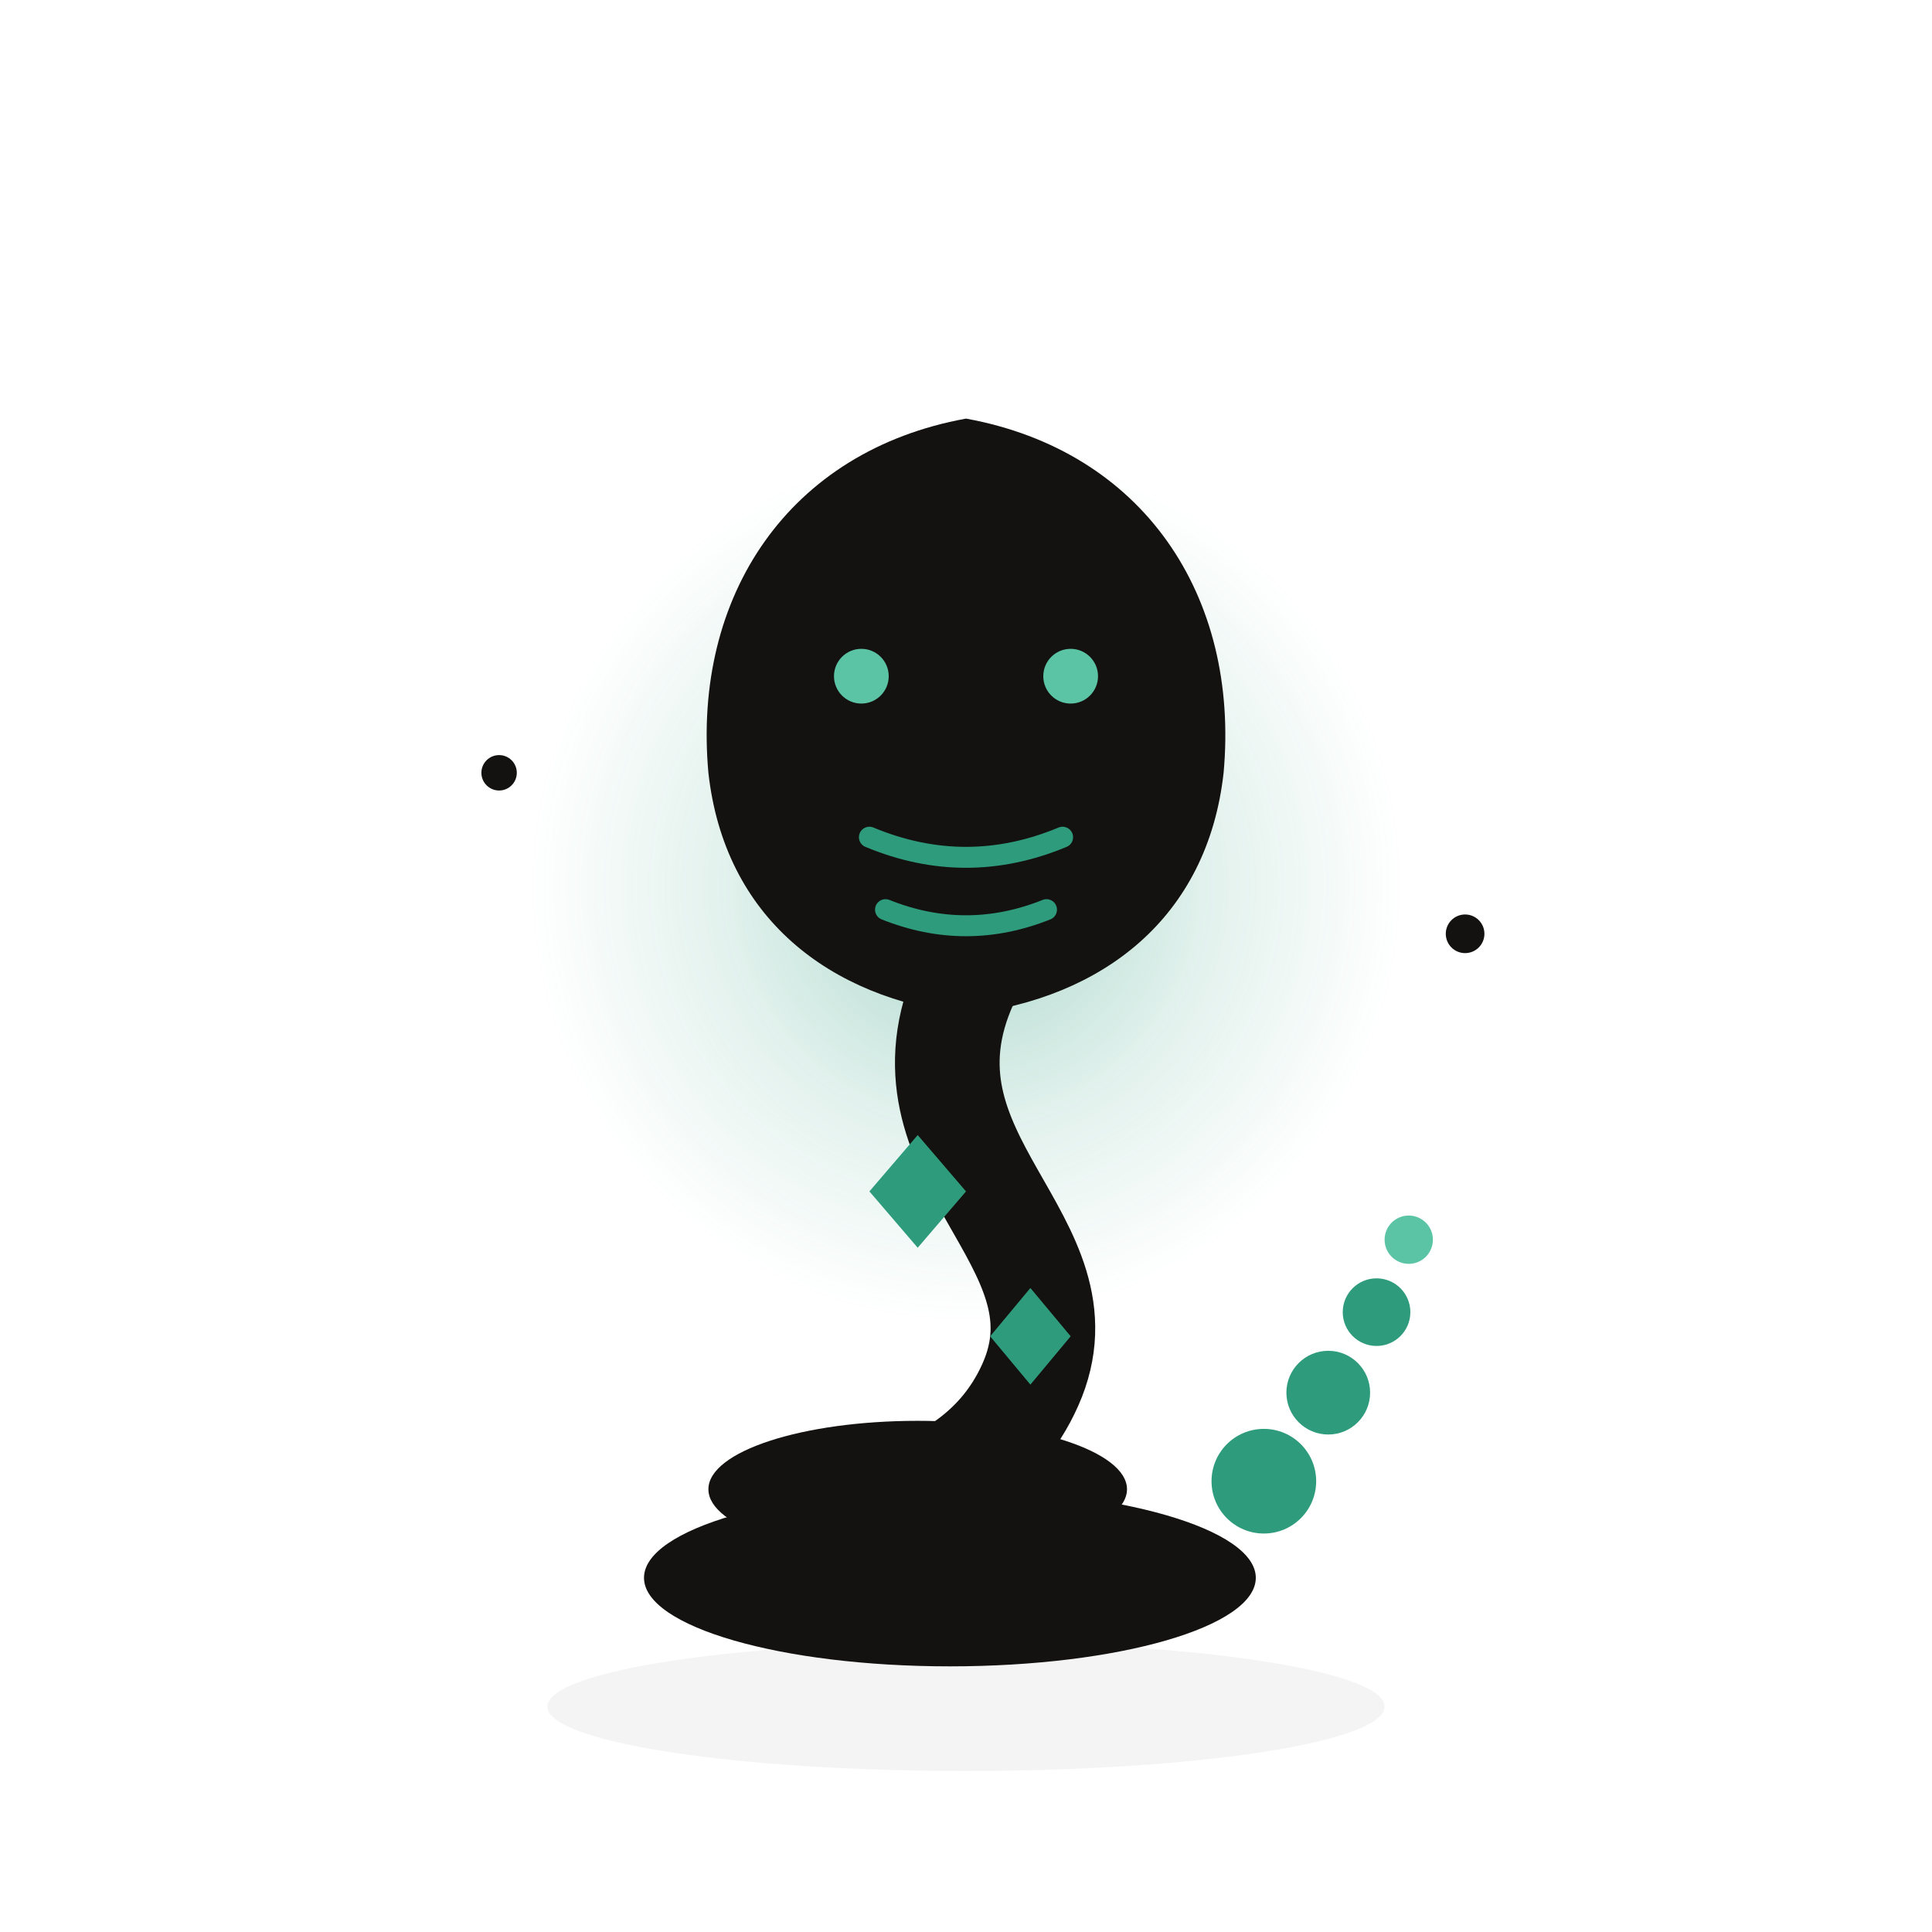
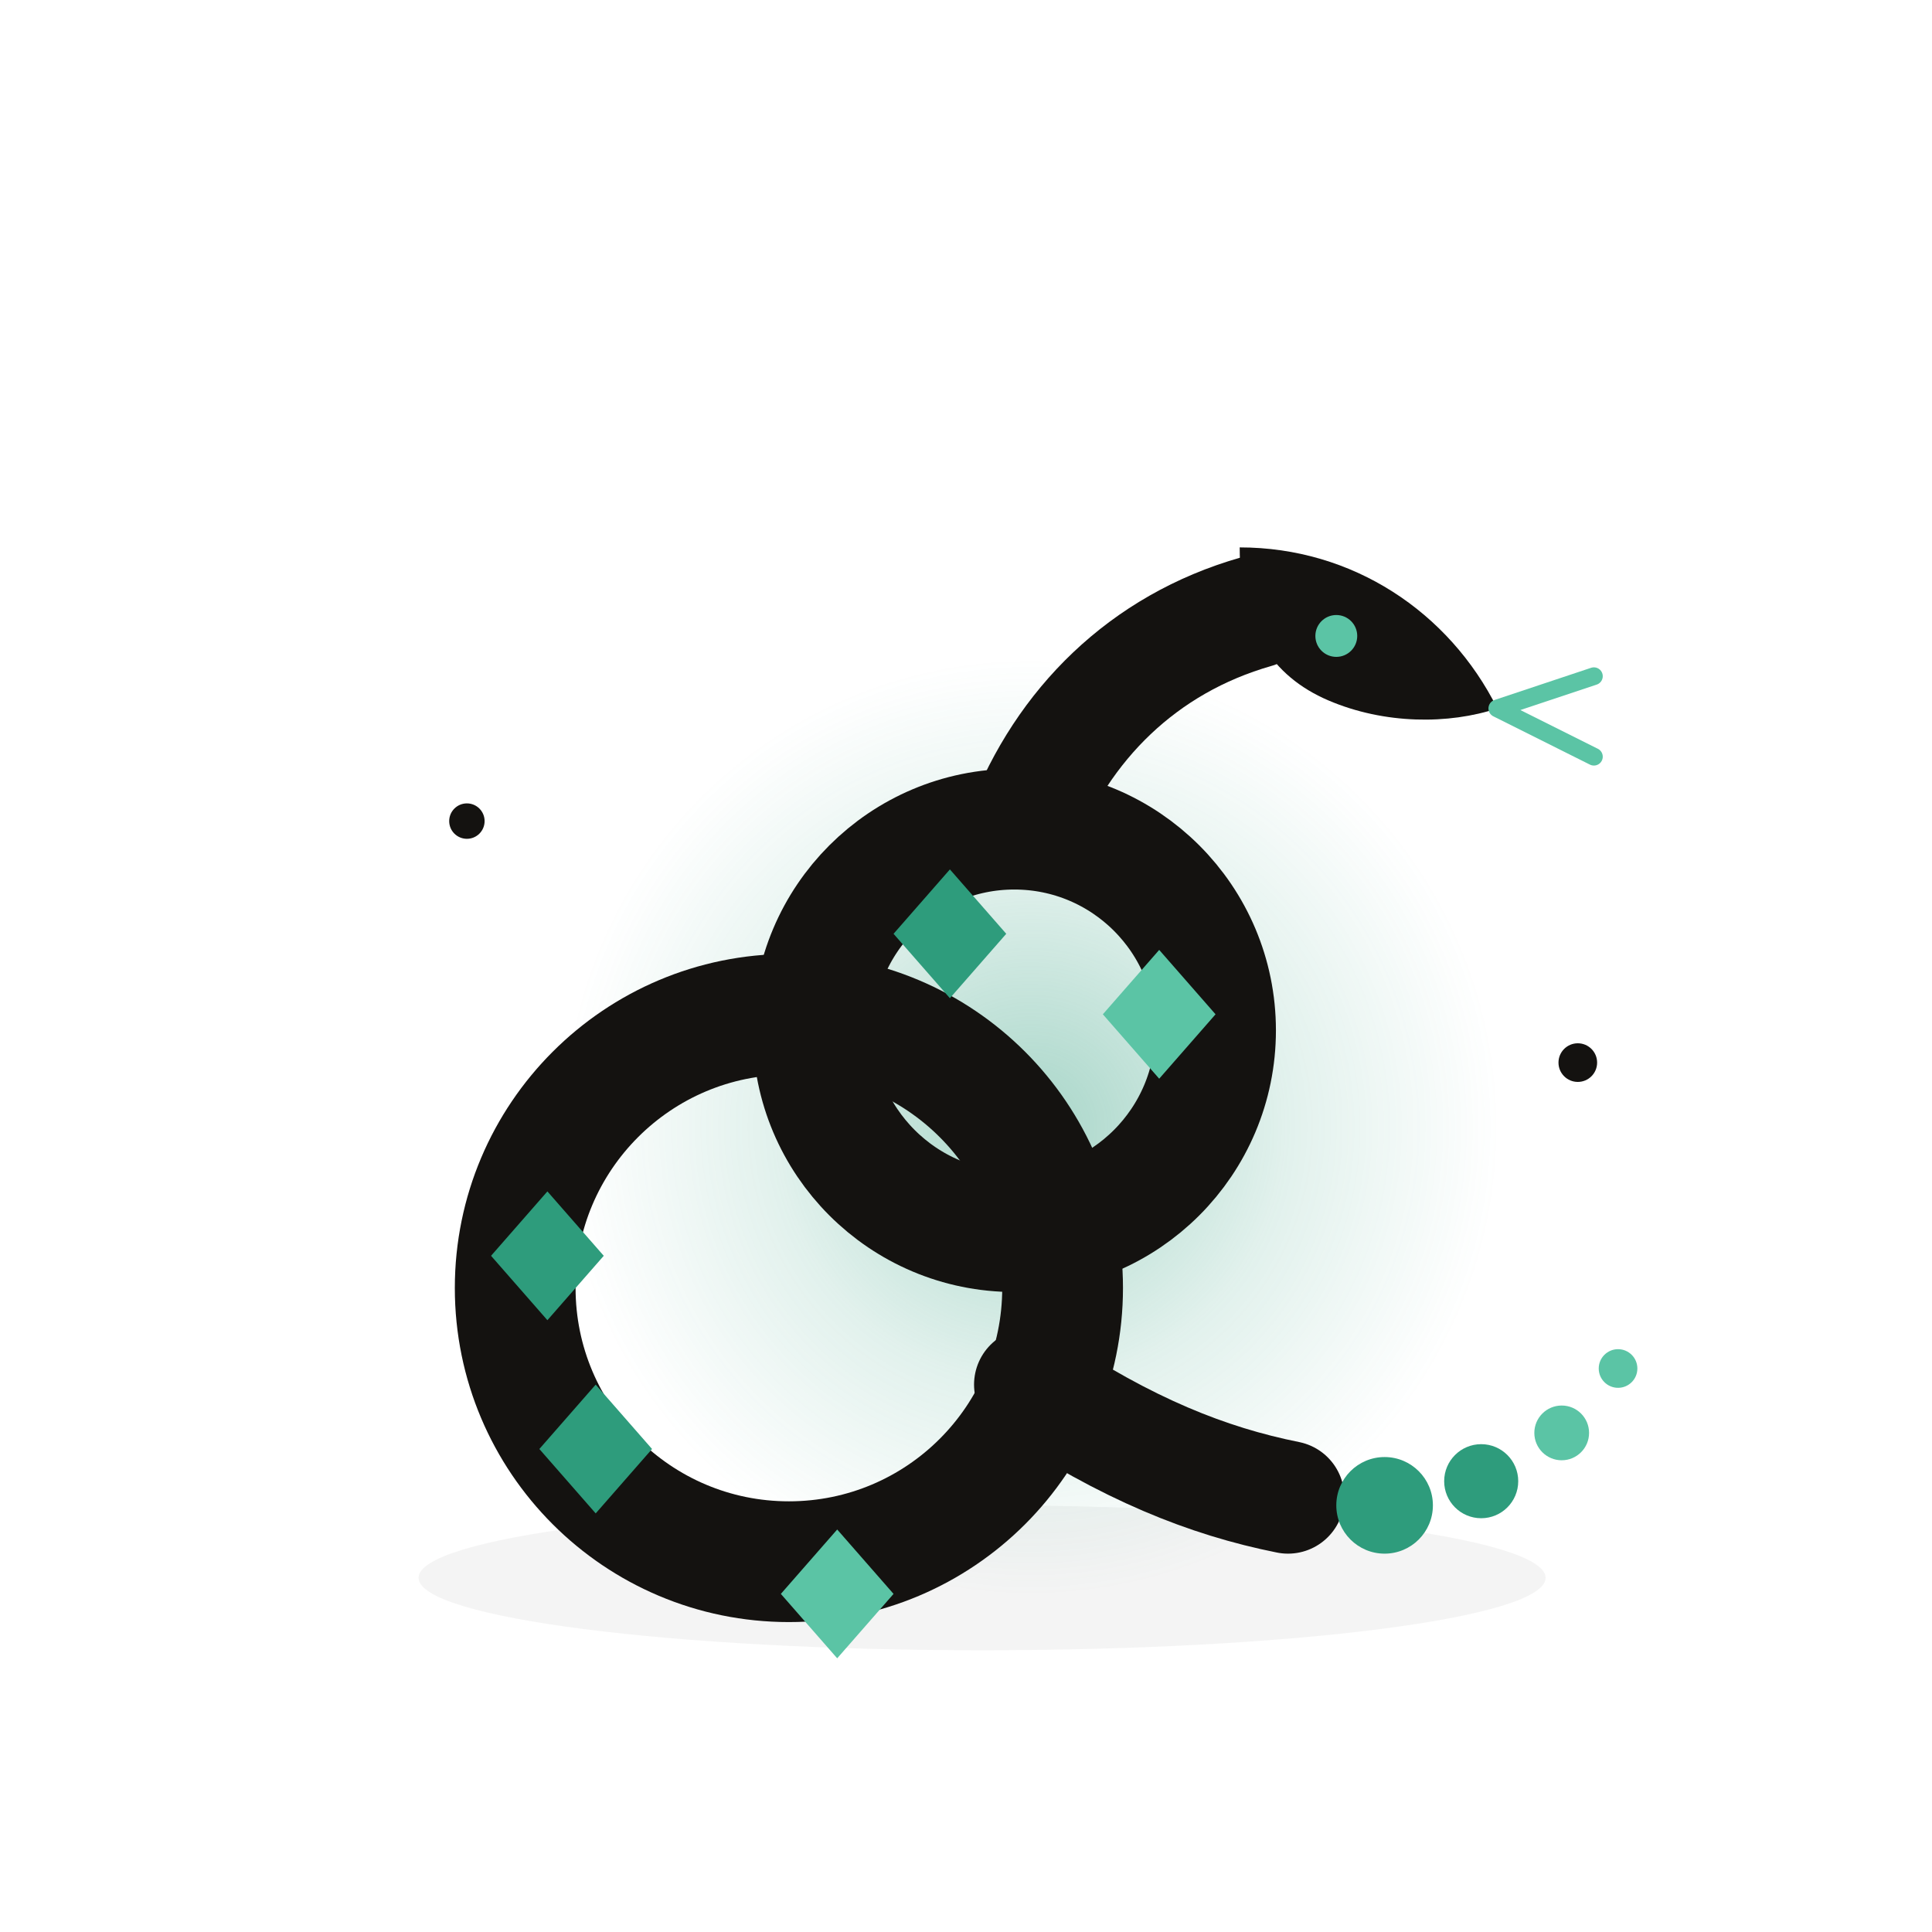
<svg xmlns="http://www.w3.org/2000/svg" viewBox="0 0 240 240">
  <defs>
    <radialGradient id="gsp" cx="50%" cy="50%" r="50%">
      <stop offset="0%" stop-color="#2E9C7C" stop-opacity="0.42" />
      <stop offset="55%" stop-color="#2E9C7C" stop-opacity="0.14" />
      <stop offset="100%" stop-color="#2E9C7C" stop-opacity="0" />
    </radialGradient>
  </defs>
-   <ellipse cx="120" cy="212" rx="52" ry="8" fill="#14120f" opacity="0.05" />
-   <circle cx="120" cy="110" r="54" fill="url(#gsp)" />
-   <ellipse cx="118" cy="196" rx="38" ry="11" fill="#141210" />
-   <ellipse cx="114" cy="185" rx="26" ry="8.5" fill="#141210" />
-   <circle cx="157" cy="184" r="6.5" fill="#2E9C7C" />
-   <circle cx="165" cy="173" r="5.2" fill="#2E9C7C" />
-   <circle cx="171" cy="163" r="4.2" fill="#2E9C7C" />
-   <circle cx="175" cy="154" r="3" fill="#5BC4A5" />
-   <path d="M120 122 C110 144 136 154 128 172 C124 181 116 185 108 187" fill="none" stroke="#141210" stroke-width="13" stroke-linecap="round" />
-   <path d="M114 141 L120 148 L114 155 L108 148 Z" fill="#2E9C7C" />
-   <path d="M128 160 L133 166 L128 172 L123 166 Z" fill="#2E9C7C" />
-   <path d="M120 52 C98 56 86 74 88 96 C90 114 103 124 120 126 C137 124 150 114 152 96 C154 74 142 56 120 52 Z" fill="#141210" />
-   <circle cx="107" cy="84" r="3.4" fill="#5BC4A5" />
-   <circle cx="133" cy="84" r="3.4" fill="#5BC4A5" />
-   <path d="M108 104 Q120 109 132 104" fill="none" stroke="#2E9C7C" stroke-width="2.6" stroke-linecap="round" />
-   <path d="M110 113 Q120 117 130 113" fill="none" stroke="#2E9C7C" stroke-width="2.6" stroke-linecap="round" />
-   <circle cx="62" cy="96" r="2.2" fill="#141210" />
-   <circle cx="182" cy="116" r="2.4" fill="#141210" />
+   <ellipse cx="122" cy="196" rx="70" ry="9" fill="#14120f" opacity="0.05" />
+   <circle cx="128" cy="140" r="58" fill="url(#gsp)" />
+   <circle cx="98" cy="160" r="34" fill="none" stroke="#141210" stroke-width="15" />
+   <circle cx="126" cy="128" r="25" fill="none" stroke="#141210" stroke-width="15" />
+   <path d="M128 172 C140 180 150 184 160 186" fill="none" stroke="#141210" stroke-width="14" stroke-linecap="round" />
+   <circle cx="172" cy="187" r="6" fill="#2E9C7C" />
+   <circle cx="184" cy="184" r="4.6" fill="#2E9C7C" />
+   <circle cx="194" cy="178" r="3.4" fill="#5BC4A5" />
+   <circle cx="201" cy="170" r="2.4" fill="#5BC4A5" />
+   <path d="M127 103 C132 90 142 80 156 76" fill="none" stroke="#141210" stroke-width="14" stroke-linecap="round" />
+   <path d="M154 68 C168 68 180 76 186 88 C180 90 172 90 165 87 C158 84 154 78 154 68 Z" fill="#141210" />
+   <circle cx="166" cy="79" r="2.6" fill="#5BC4A5" />
+   <path d="M186 88 L198 84 M186 88 L198 94" fill="none" stroke="#5BC4A5" stroke-width="2.2" stroke-linecap="round" />
+   <path d="M74 172 L81 180 L74 188 L67 180 Z" fill="#2E9C7C" />
+   <path d="M68 148 L75 156 L68 164 L61 156 Z" fill="#2E9C7C" />
+   <path d="M104 190 L111 198 L104 206 L97 198 Z" fill="#5BC4A5" />
+   <path d="M118 108 L125 116 L118 124 L111 116 Z" fill="#2E9C7C" />
+   <path d="M144 118 L151 126 L144 134 L137 126 Z" fill="#5BC4A5" />
+   <circle cx="58" cy="102" r="2.2" fill="#141210" />
+   <circle cx="196" cy="132" r="2.4" fill="#141210" />
</svg>
